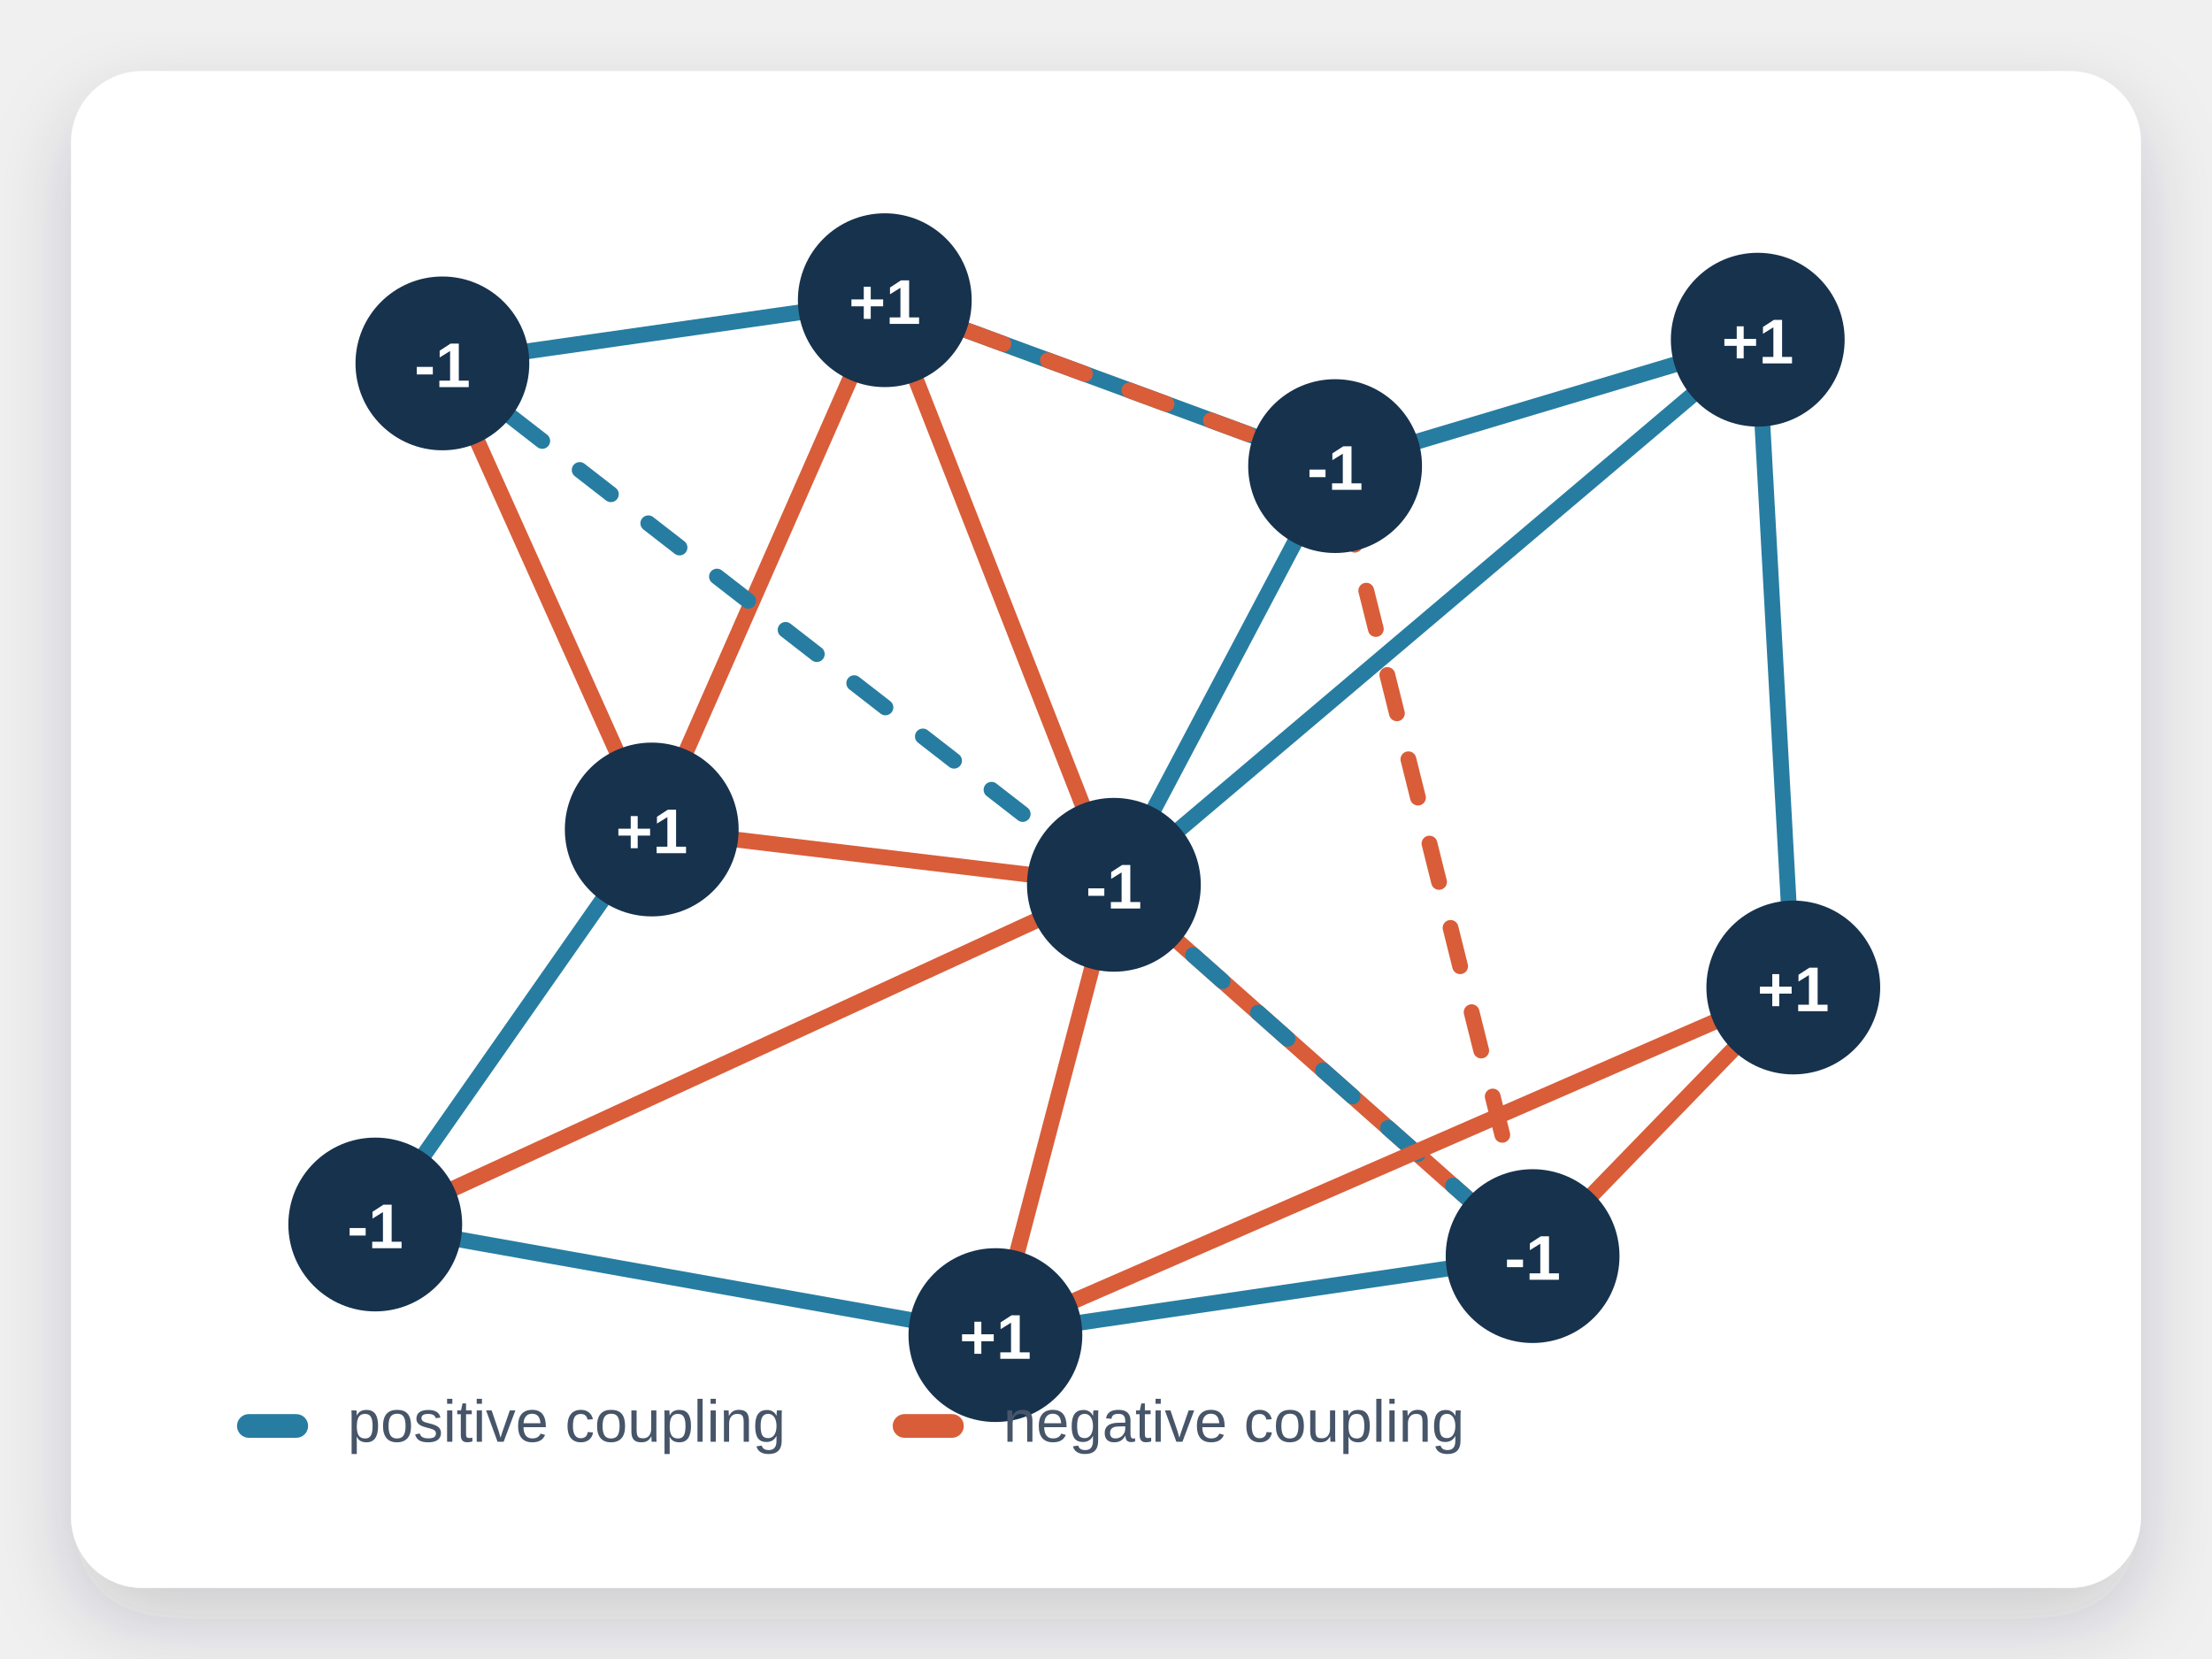
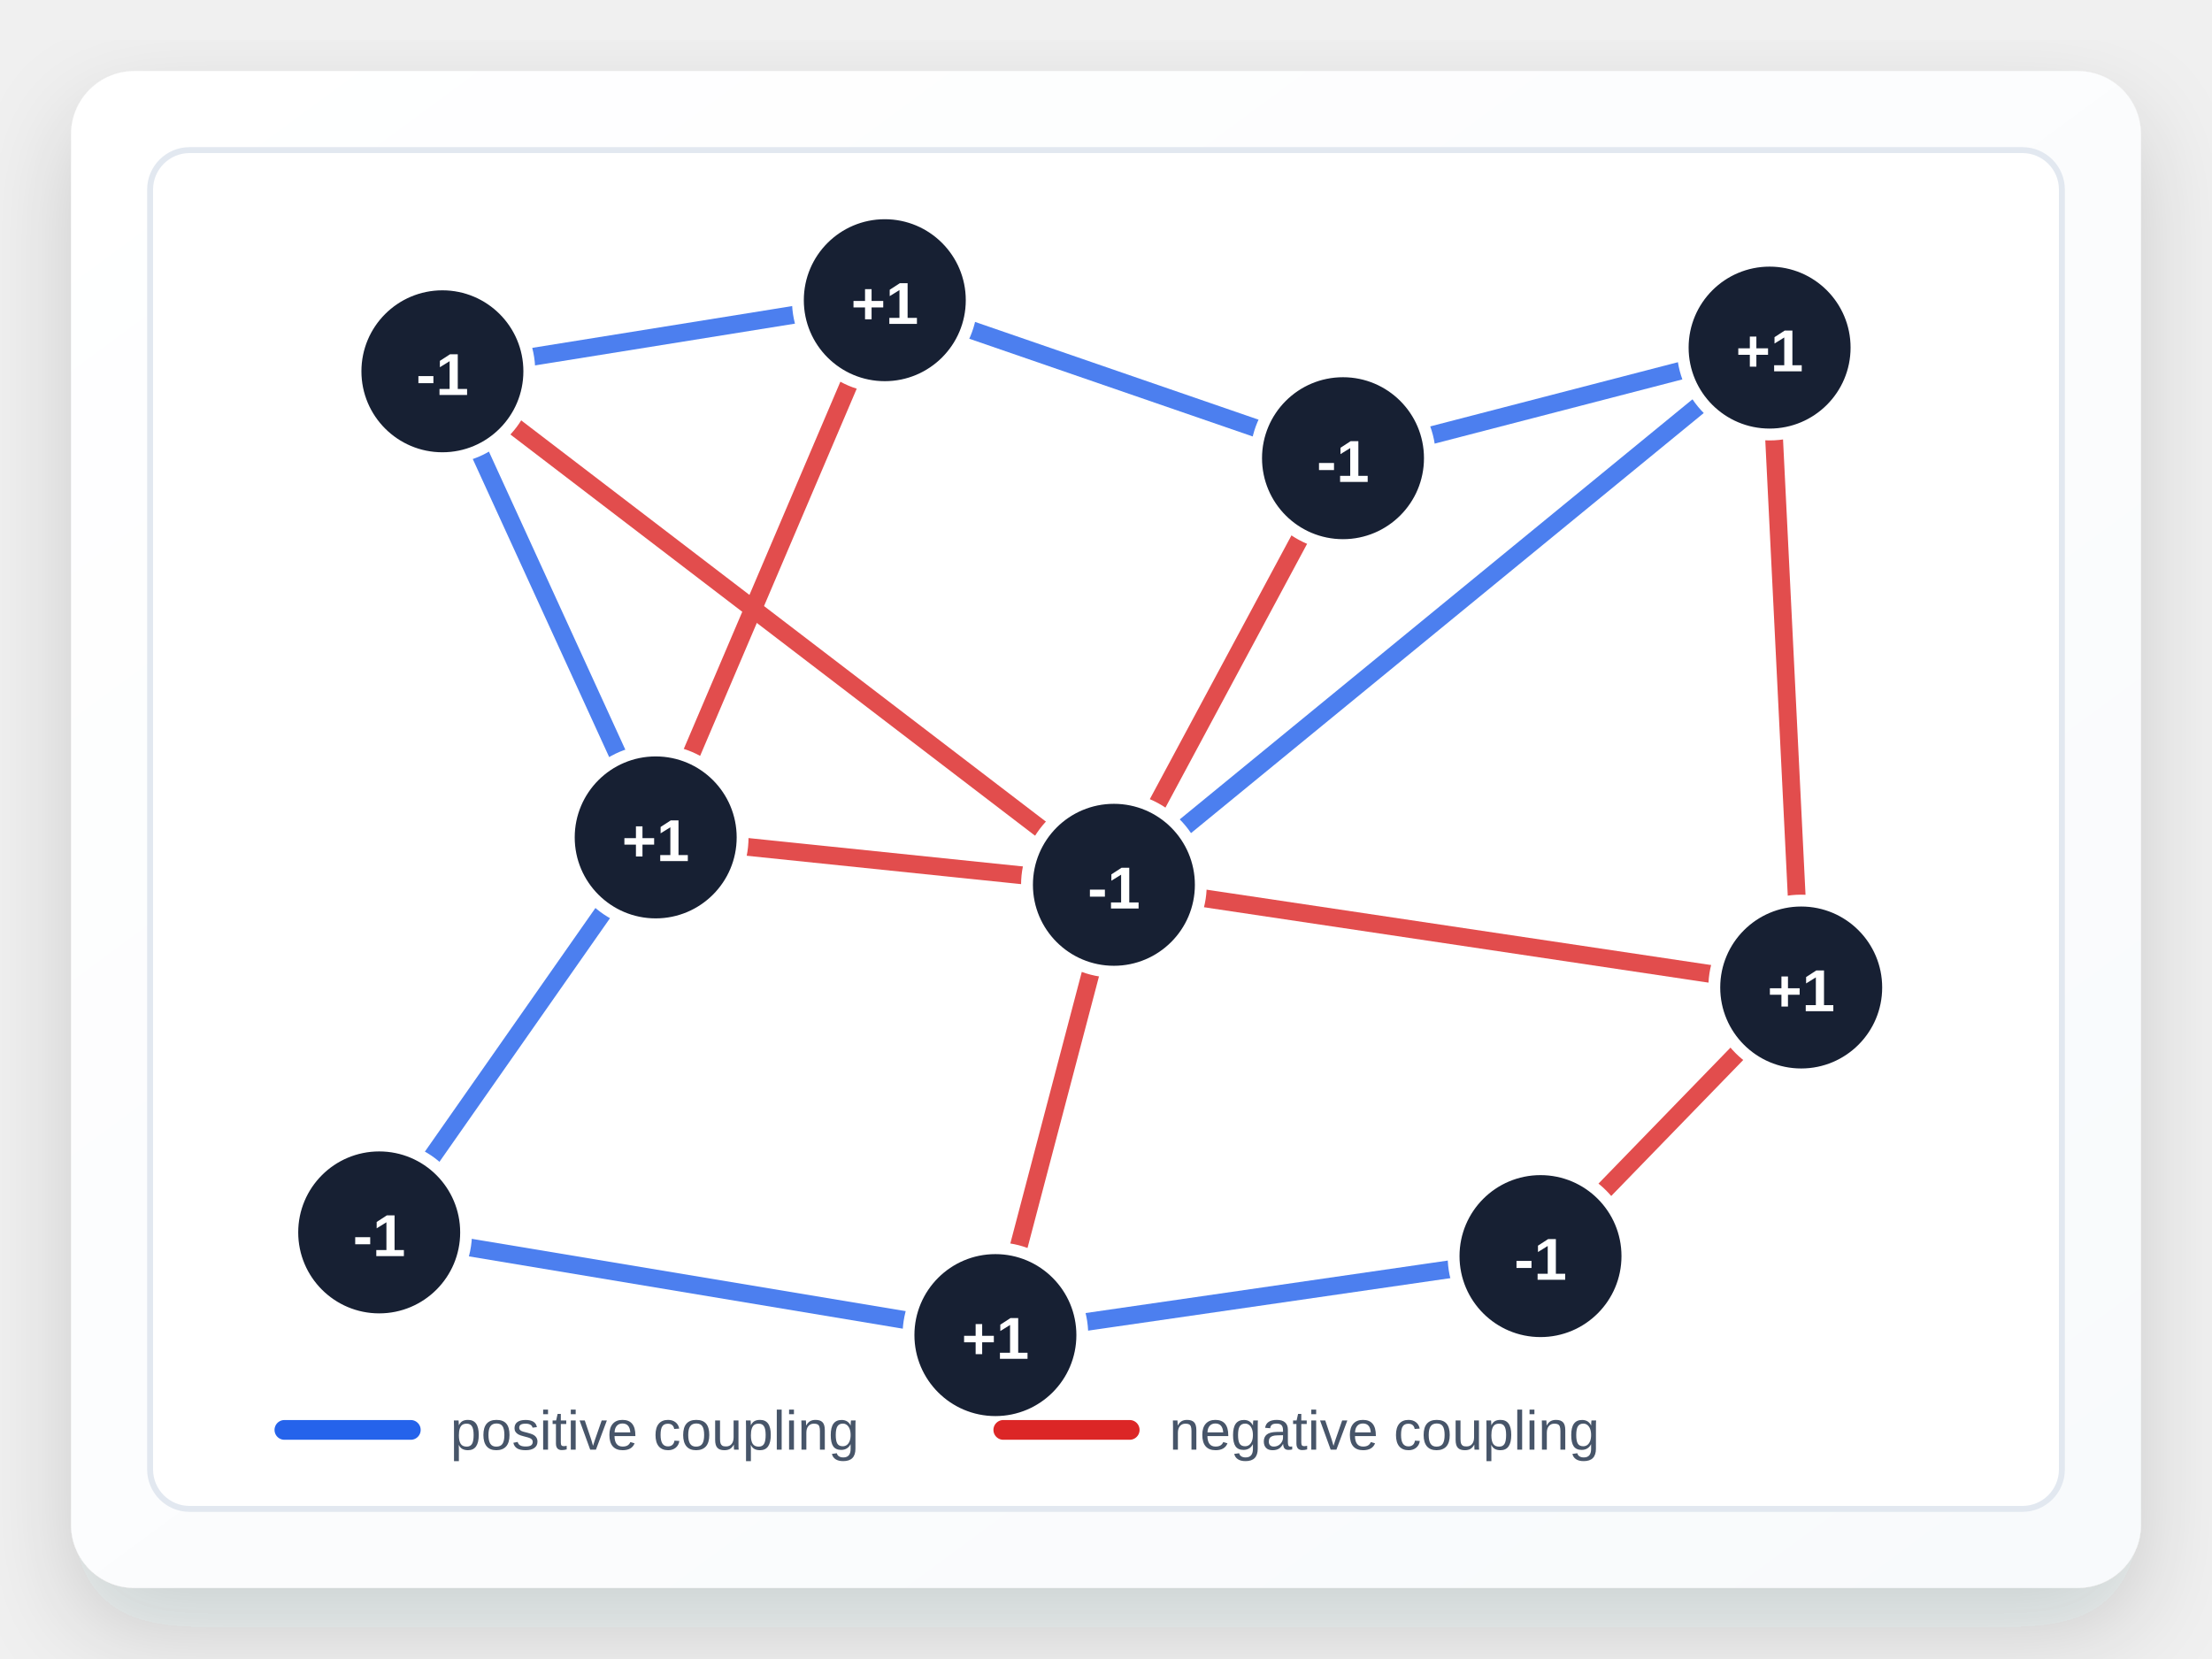
<svg xmlns="http://www.w3.org/2000/svg" viewBox="0 0 560 420" role="img" aria-labelledby="title desc">
  <defs>
-     <filter id="shadow" x="-20%" y="-20%" width="140%" height="140%">
-       <feDropShadow dx="0" dy="8" stdDeviation="10" flood-color="#263238" flood-opacity="0.18" />
+     <filter id="card-shadow" x="-20%" y="-20%" width="140%" height="140%">
+       <feDropShadow dx="0" dy="10" stdDeviation="12" flood-color="#1f2937" flood-opacity="0.16" />
    </filter>
+     <linearGradient id="card-fill" x1="0" x2="1" y1="0" y2="1">
+       <stop offset="0%" stop-color="#ffffff" />
+       <stop offset="100%" stop-color="#f8fafc" />
+     </linearGradient>
  </defs>
-   <rect x="18" y="18" width="524" height="384" rx="18" fill="#ffffff" filter="url(#shadow)" />
-   <g fill="none" stroke-linecap="round" stroke-width="4">
-     <path d="M112 92 L224 76 L338 118 L445 86" stroke="#277da1" />
-     <path d="M112 92 L165 210 L224 76 L282 224" stroke="#d95d39" />
-     <path d="M338 118 L282 224 L445 86 L454 250" stroke="#277da1" />
-     <path d="M165 210 L282 224 L388 318 L454 250" stroke="#d95d39" />
-     <path d="M112 92 L282 224 L388 318" stroke="#277da1" stroke-dasharray="10 12" />
-     <path d="M224 76 L338 118 L388 318" stroke="#d95d39" stroke-dasharray="10 12" />
-     <path d="M165 210 L95 310 L252 338 L388 318" stroke="#277da1" />
-     <path d="M95 310 L282 224 L252 338 L454 250" stroke="#d95d39" />
+   <rect x="18" y="18" width="524" height="384" rx="16" fill="url(#card-fill)" filter="url(#card-shadow)" />
+   <rect x="38" y="38" width="484" height="344" rx="10" fill="#ffffff" stroke="#e2e8f0" stroke-width="1.5" />
+   <g fill="none" stroke-linecap="round" stroke-width="4.5">
+     <g stroke="#2563eb" opacity="0.82">
+       <line x1="112" y1="94" x2="224" y2="76" />
+       <line x1="224" y1="76" x2="340" y2="116" />
+       <line x1="340" y1="116" x2="448" y2="88" />
+       <line x1="112" y1="94" x2="166" y2="212" />
+       <line x1="282" y1="224" x2="448" y2="88" />
+       <line x1="166" y1="212" x2="96" y2="312" />
+       <line x1="96" y1="312" x2="252" y2="338" />
+       <line x1="252" y1="338" x2="390" y2="318" />
+     </g>
+     <g stroke="#dc2626" opacity="0.82">
+       <line x1="224" y1="76" x2="166" y2="212" />
+       <line x1="166" y1="212" x2="282" y2="224" />
+       <line x1="282" y1="224" x2="340" y2="116" />
+       <line x1="448" y1="88" x2="456" y2="250" />
+       <line x1="282" y1="224" x2="456" y2="250" />
+       <line x1="282" y1="224" x2="252" y2="338" />
+       <line x1="390" y1="318" x2="456" y2="250" />
+       <line x1="112" y1="94" x2="282" y2="224" />
+     </g>
  </g>
-   <g font-family="Arial, sans-serif" font-size="16" font-weight="700" text-anchor="middle">
-     <g fill="#17324d">
-       <circle cx="112" cy="92" r="22" />
+   <g font-family="Arial, sans-serif" font-size="15" font-weight="700" text-anchor="middle">
+     <g fill="#172033" stroke="#ffffff" stroke-width="3">
+       <circle cx="112" cy="94" r="22" />
      <circle cx="224" cy="76" r="22" />
-       <circle cx="338" cy="118" r="22" />
-       <circle cx="445" cy="86" r="22" />
-       <circle cx="165" cy="210" r="22" />
+       <circle cx="340" cy="116" r="22" />
+       <circle cx="448" cy="88" r="22" />
+       <circle cx="166" cy="212" r="22" />
      <circle cx="282" cy="224" r="22" />
-       <circle cx="454" cy="250" r="22" />
-       <circle cx="95" cy="310" r="22" />
+       <circle cx="456" cy="250" r="22" />
+       <circle cx="96" cy="312" r="22" />
      <circle cx="252" cy="338" r="22" />
-       <circle cx="388" cy="318" r="22" />
+       <circle cx="390" cy="318" r="22" />
    </g>
    <g fill="#ffffff">
-       <text x="112" y="98">-1</text>
+       <text x="112" y="100">-1</text>
      <text x="224" y="82">+1</text>
-       <text x="338" y="124">-1</text>
-       <text x="445" y="92">+1</text>
-       <text x="165" y="216">+1</text>
+       <text x="340" y="122">-1</text>
+       <text x="448" y="94">+1</text>
+       <text x="166" y="218">+1</text>
      <text x="282" y="230">-1</text>
-       <text x="454" y="256">+1</text>
-       <text x="95" y="316">-1</text>
+       <text x="456" y="256">+1</text>
+       <text x="96" y="318">-1</text>
      <text x="252" y="344">+1</text>
-       <text x="388" y="324">-1</text>
+       <text x="390" y="324">-1</text>
    </g>
  </g>
-   <g font-family="Arial, sans-serif" font-size="15" fill="#475569">
-     <rect x="60" y="358" width="18" height="6" rx="3" fill="#277da1" />
-     <text x="88" y="365">positive coupling</text>
-     <rect x="226" y="358" width="18" height="6" rx="3" fill="#d95d39" />
-     <text x="254" y="365">negative coupling</text>
+   <g font-family="Arial, sans-serif" font-size="14" fill="#475569">
+     <line x1="72" y1="362" x2="104" y2="362" stroke="#2563eb" stroke-width="5" stroke-linecap="round" />
+     <text x="114" y="367">positive coupling</text>
+     <line x1="254" y1="362" x2="286" y2="362" stroke="#dc2626" stroke-width="5" stroke-linecap="round" />
+     <text x="296" y="367">negative coupling</text>
  </g>
</svg>
